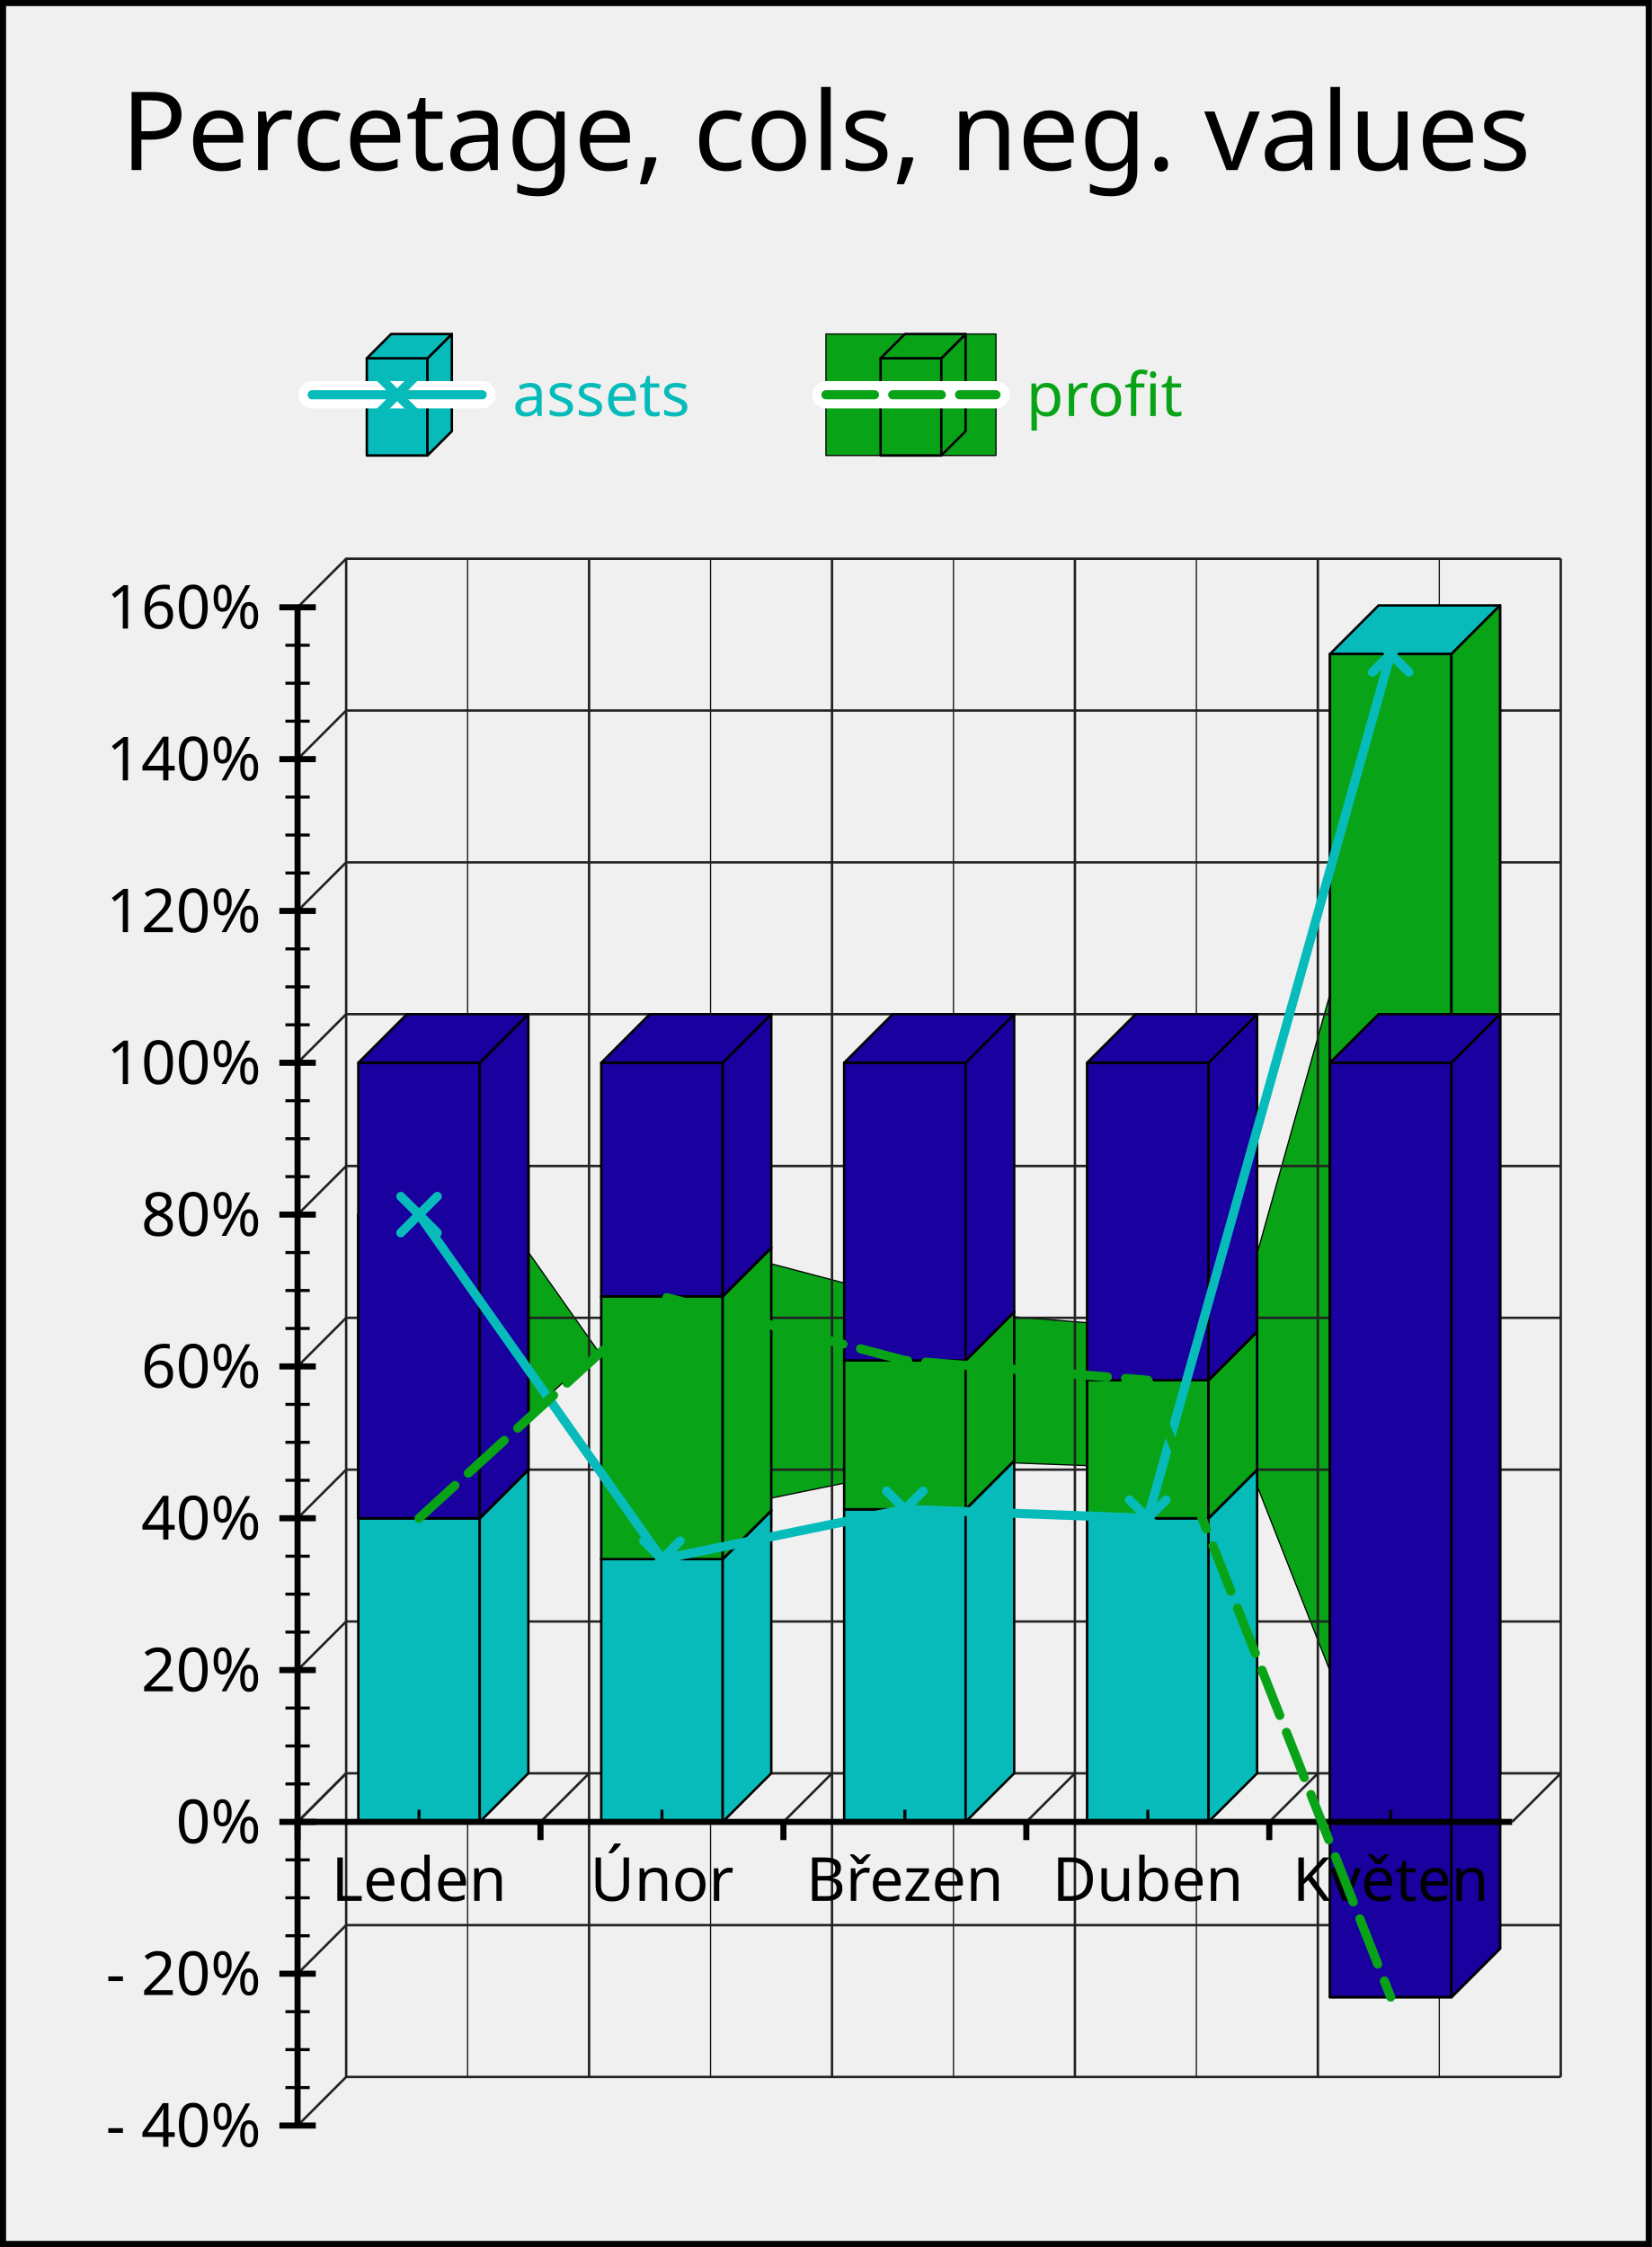
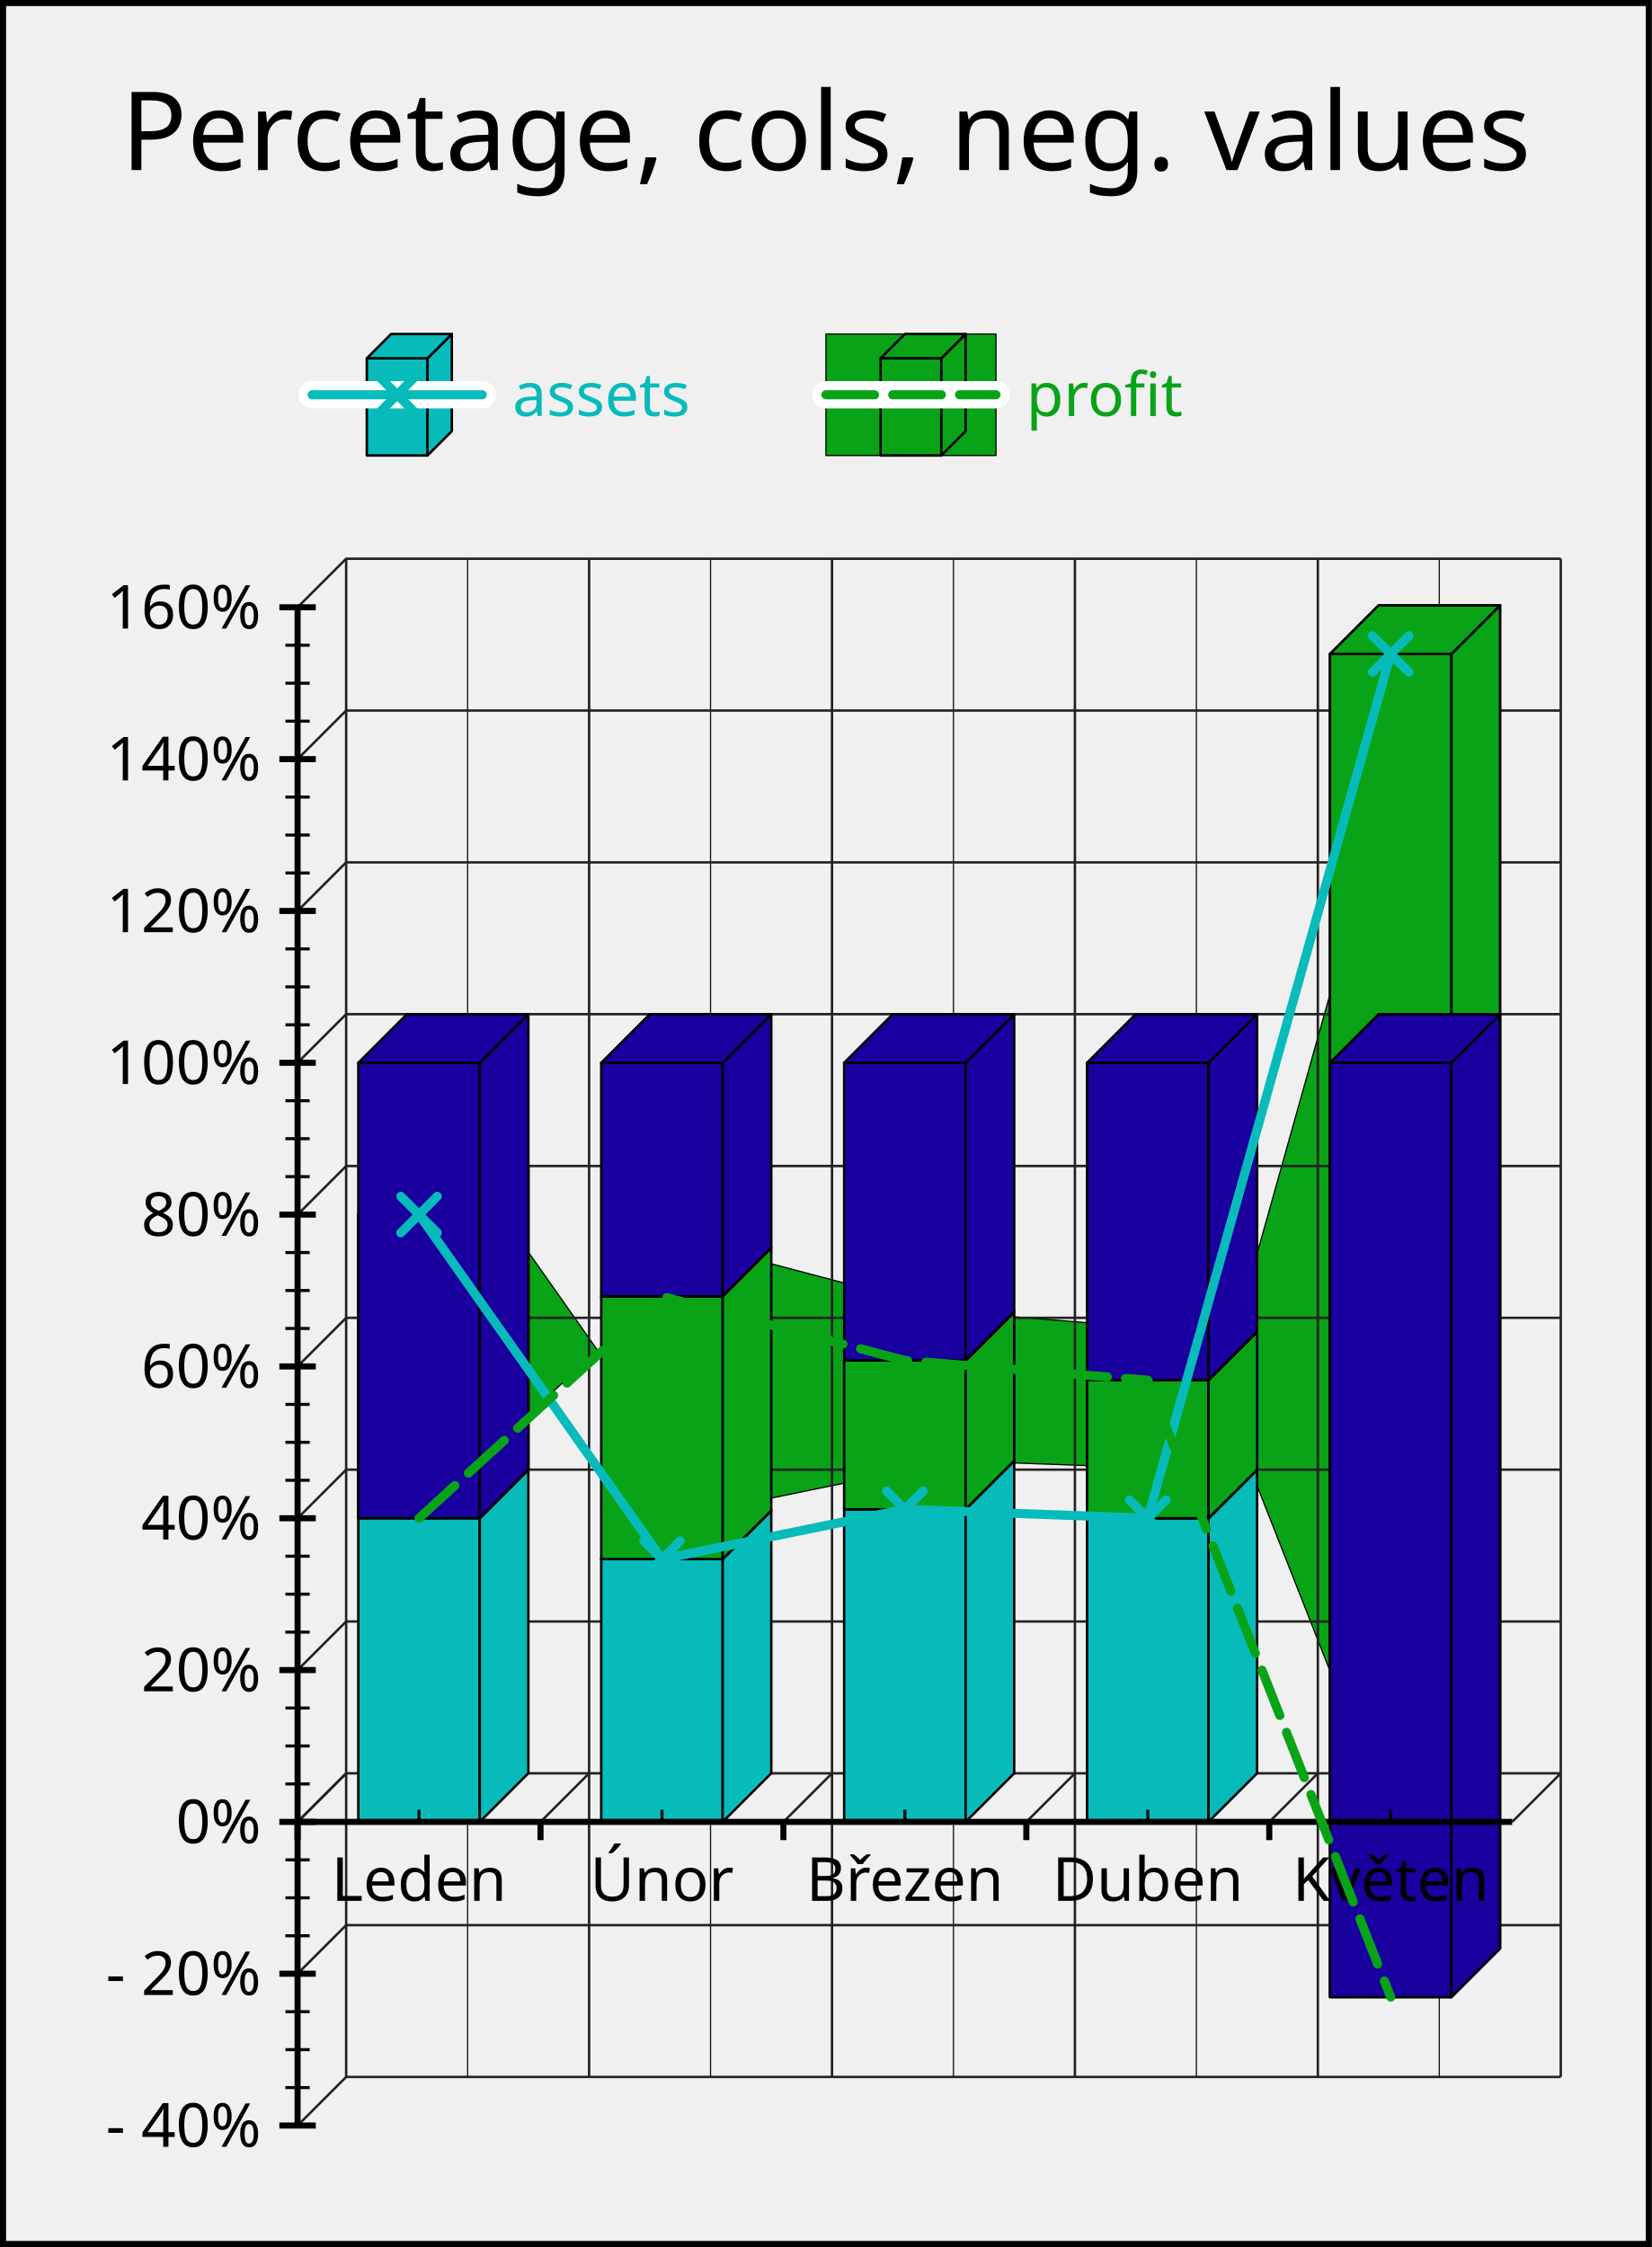
<svg xmlns="http://www.w3.org/2000/svg" viewBox="0 0 272 370">
  <g>
    <text x="136" y="28" text-anchor="middle" font-family="Verdana" font-size="18" fill="black">Percetage, cols, neg. values</text>
  </g>
  <g stroke-width="0.2" stroke="black" stroke-linejoin="round">
    <path d="M77,242 L117,205.46 L157,216.02 L197,219.27 L237,320.85 L237,99.69 L197,242 L157,240.53 L117,248.73 L77,192" fill="#09a317" />
    <rect x="136" y="55" width="28" height="20" fill="#09a317" />
    <g stroke-width="4.5" fill="white" color="white" stroke="white" stroke-linecap="round" />
  </g>
-   <path d="M37,342  m40,-250 l0,250  m0,-250 l0,250  m0,-250 l0,250  m40,-250 l0,250  m0,-250 l0,250  m0,-250 l0,250  m40,-250 l0,250  m0,-250 l0,250  m0,-250 l0,250  m40,-250 l0,250  m0,-250 l0,250  m0,-250 l0,250  m40,-250 l0,250  m0,-250 l0,250  m0,-250 l0,250 M69,300 l8,-8 m-8,8 l8,-8 m-8,8 l8,-8 m32,8 l8,-8 m-8,8 l8,-8 m-8,8 l8,-8 m32,8 l8,-8 m-8,8 l8,-8 m-8,8 l8,-8 m32,8 l8,-8 m-8,8 l8,-8 m-8,8 l8,-8 m32,8 l8,-8 m-8,8 l8,-8 m-8,8 l8,-8 m32,8" stroke="#111" stroke-width="0.2" fill="none" />
+   <path d="M37,342  m40,-250 l0,250    m40,-250 l0,250    m40,-250 l0,250    m40,-250 l0,250    m40,-250 l0,250   M69,300 l8,-8 m-8,8 l8,-8 m-8,8 l8,-8 m32,8 l8,-8 m-8,8 l8,-8 m-8,8 l8,-8 m32,8 l8,-8 m-8,8 l8,-8 m-8,8 l8,-8 m32,8 l8,-8 m-8,8 l8,-8 m-8,8 l8,-8 m32,8 l8,-8 m-8,8 l8,-8 m-8,8 l8,-8 m32,8" stroke="#111" stroke-width="0.2" fill="none" />
  <path d="M57,92 l0,250 m40,-250 l0,250 m40,-250 l0,250 m40,-250 l0,250 m40,-250 l0,250 m40,-250 l0,250 M49,300 l8,-8 m32,8 l8,-8 m32,8 l8,-8 m32,8 l8,-8 m32,8 l8,-8 m32,8 l8,-8" stroke="#222" stroke-width="0.4" fill="none" />
-   <path d="M49,350 l8,-8  l200,0  m-208,-17l8,-8 l200,0  m-208,-17l8,-8 l200,0  m-208,-17l8,-8 l200,0  m-208,-17l8,-8 l200,0  m-208,-17l8,-8 l200,0  m-208,-17l8,-8 l200,0  m-208,-17l8,-8 l200,0  m-208,-17l8,-8 l200,0  m-208,-17l8,-8 l200,0  m-208,-17l8,-8 l200,0 " stroke="#222" stroke-width="0.4" fill="none" />
+   <path d="M49,350 l8,-8  l200,0  m-208,-17 l8,-8 l200,0  m-208,-17 l8,-8 l200,0  m-208,-17 l8,-8 l200,0  m-208,-17 l8,-8 l200,0  m-208,-17 l8,-8 l200,0  m-208,-17 l8,-8 l200,0  m-208,-17 l8,-8 l200,0  m-208,-17 l8,-8 l200,0  m-208,-17 l8,-8 l200,0  m-208,-17 l8,-8 l200,0 " stroke="#222" stroke-width="0.4" fill="none" />
  <g stroke-width="0.4" fill="#07bbbb" stroke="black" stroke-linejoin="round">
    <g transform="translate(69, 300)">
-       <path d="M-10,-0 h20 v-100 h-20 z" />
-       <path d="M10,-0 l8,-8 v-100 l-8,8 z" />
+       <path d="M-10,0 h20 v-100 h-20 z" />
+       <path d="M10,0 l8,-8 v-100 l-8,8 z" />
      <path d="M-10,-100 h20 l8,-8 h-20 z" />
    </g>
    <g transform="translate(109, 300)">
-       <path d="M-10,-0 h20 v-43.269 h-20 z" />
-       <path d="M10,-0 l8,-8 v-43.269 l-8,8 z" />
-       <path d="M-10,-43.269 h20 l8,-8 h-20 z" />
+       <path d="M-10,0 h20 v-43.27 h-20 z" />
+       <path d="M10,0 l8,-8 v-43.27 l-8,8 z" />
+       <path d="M-10,-43.27 h20 l8,-8 h-20 z" />
    </g>
    <g transform="translate(149, 300)">
-       <path d="M-10,-0 h20 v-51.471 h-20 z" />
-       <path d="M10,-0 l8,-8 v-51.471 l-8,8 z" />
-       <path d="M-10,-51.471 h20 l8,-8 h-20 z" />
+       <path d="M-10,0 h20 v-51.47 h-20 z" />
+       <path d="M10,0 l8,-8 v-51.47 l-8,8 z" />
+       <path d="M-10,-51.47 h20 l8,-8 h-20 z" />
    </g>
    <g transform="translate(189, 300)">
-       <path d="M-10,-0 h20 v-50 h-20 z" />
-       <path d="M10,-0 l8,-8 v-50 l-8,8 z" />
+       <path d="M-10,0 h20 v-50 h-20 z" />
+       <path d="M10,0 l8,-8 v-50 l-8,8 z" />
      <path d="M-10,-50 h20 l8,-8 h-20 z" />
    </g>
    <g transform="translate(229, 300)">
-       <path d="M-10,-0 h20 v-192.308 h-20 z" />
-       <path d="M10,-0 l8,-8 v-192.308 l-8,8 z" />
-       <path d="M-10,-192.308 h20 l8,-8 h-20 z" />
+       <path d="M-10,0 h20 v-192.31 h-20 z" />
+       <path d="M10,0 l8,-8 v-192.31 l-8,8 z" />
+       <path d="M-10,-192.31 h20 l8,-8 h-20 z" />
    </g>
    <g transform="translate(65.4,        75)">
      <path d="M-5,0 h10 v-16 h-10 z" />
      <path d="M5,0 l4,-4 v-16 l-4,4 z" />
      <path d="M-5,-16 h10 l4,-4 h-10 z" />
    </g>
  </g>
  <g stroke-width="0.4" fill="#09a317" stroke="black" stroke-linejoin="round">
-     <g transform="translate(69, 300)">
-       <path d="M-10,-100 h20 v50 h-20 z" />
-       <path d="M10,-100 l8,-8 v50 l-8,8 z" />
-       <path d="M-10,-50 h20 l8,-8 h-20 z" />
+     <g transform="translate(69, 200)">
+       <path d="M-10,0 h20 v50 h-20 z" />
+       <path d="M10,0 l8,-8 v50 l-8,8 z" />
+       <path d="M-10,0 h20 l8,-8 h-20 z" />
    </g>
-     <g transform="translate(109, 300)">
-       <path d="M-10,-43.269 h20 v-43.269 h-20 z" />
-       <path d="M10,-43.269 l8,-8 v-43.269 l-8,8 z" />
-       <path d="M-10,-86.538 h20 l8,-8 h-20 z" />
+     <g transform="translate(109, 256.73)">
+       <path d="M-10,0 h20 v-43.27 h-20 z" />
+       <path d="M10,0 l8,-8 v-43.27 l-8,8 z" />
+       <path d="M-10,-43.27 h20 l8,-8 h-20 z" />
    </g>
-     <g transform="translate(149, 300)">
-       <path d="M-10,-51.471 h20 v-24.51 h-20 z" />
-       <path d="M10,-51.471 l8,-8 v-24.51 l-8,8 z" />
-       <path d="M-10,-75.98 h20 l8,-8 h-20 z" />
+     <g transform="translate(149, 248.53)">
+       <path d="M-10,0 h20 v-24.51 h-20 z" />
+       <path d="M10,0 l8,-8 v-24.51 l-8,8 z" />
+       <path d="M-10,-24.51 h20 l8,-8 h-20 z" />
    </g>
-     <g transform="translate(189, 300)">
-       <path d="M-10,-50 h20 v-22.727 h-20 z" />
-       <path d="M10,-50 l8,-8 v-22.727 l-8,8 z" />
-       <path d="M-10,-72.727 h20 l8,-8 h-20 z" />
+     <g transform="translate(189, 250)">
+       <path d="M-10,0 h20 v-22.73 h-20 z" />
+       <path d="M10,0 l8,-8 v-22.73 l-8,8 z" />
+       <path d="M-10,-22.73 h20 l8,-8 h-20 z" />
    </g>
-     <g transform="translate(229, 300)">
-       <path d="M-10,-192.308 h20 v221.154 h-20 z" />
-       <path d="M10,-192.308 l8,-8 v221.154 l-8,8 z" />
-       <path d="M-10,28.846 h20 l8,-8 h-20 z" />
+     <g transform="translate(229, 107.69)">
+       <path d="M-10,0 h20 v221.15 h-20 z" />
+       <path d="M10,0 l8,-8 v221.15 l-8,8 z" />
+       <path d="M-10,0 h20 l8,-8 h-20 z" />
    </g>
    <g transform="translate(150,        75)">
      <path d="M-5,0 h10 v-16 h-10 z" />
      <path d="M5,0 l4,-4 v-16 l-4,4 z" />
      <path d="M-5,-16 h10 l4,-4 h-10 z" />
    </g>
  </g>
  <g stroke-width="0.4" fill="#19009f" stroke="black" stroke-linejoin="round">
-     <g transform="translate(69, 300)">
-       <path d="M-10,-50 h20 v-75 h-20 z" />
-       <path d="M10,-50 l8,-8 v-75 l-8,8 z" />
-       <path d="M-10,-125 h20 l8,-8 h-20 z" />
+     <g transform="translate(69, 250)">
+       <path d="M-10,0 h20 v-75 h-20 z" />
+       <path d="M10,0 l8,-8 v-75 l-8,8 z" />
+       <path d="M-10,-75 h20 l8,-8 h-20 z" />
    </g>
-     <g transform="translate(109, 300)">
-       <path d="M-10,-86.538 h20 v-38.462 h-20 z" />
-       <path d="M10,-86.538 l8,-8 v-38.462 l-8,8 z" />
-       <path d="M-10,-125 h20 l8,-8 h-20 z" />
+     <g transform="translate(109, 213.46)">
+       <path d="M-10,0 h20 v-38.46 h-20 z" />
+       <path d="M10,0 l8,-8 v-38.46 l-8,8 z" />
+       <path d="M-10,-38.46 h20 l8,-8 h-20 z" />
    </g>
-     <g transform="translate(149, 300)">
-       <path d="M-10,-75.98 h20 v-49.02 h-20 z" />
-       <path d="M10,-75.98 l8,-8 v-49.02 l-8,8 z" />
-       <path d="M-10,-125 h20 l8,-8 h-20 z" />
+     <g transform="translate(149, 224.02)">
+       <path d="M-10,0 h20 v-49.02 h-20 z" />
+       <path d="M10,0 l8,-8 v-49.02 l-8,8 z" />
+       <path d="M-10,-49.02 h20 l8,-8 h-20 z" />
    </g>
-     <g transform="translate(189, 300)">
-       <path d="M-10,-72.727 h20 v-52.273 h-20 z" />
-       <path d="M10,-72.727 l8,-8 v-52.273 l-8,8 z" />
-       <path d="M-10,-125 h20 l8,-8 h-20 z" />
+     <g transform="translate(189, 227.27)">
+       <path d="M-10,0 h20 v-52.27 h-20 z" />
+       <path d="M10,0 l8,-8 v-52.27 l-8,8 z" />
+       <path d="M-10,-52.27 h20 l8,-8 h-20 z" />
    </g>
-     <g transform="translate(229, 300)">
-       <path d="M-10,28.846 h20 v-153.846 h-20 z" />
-       <path d="M10,28.846 l8,-8 v-153.846 l-8,8 z" />
-       <path d="M-10,-125 h20 l8,-8 h-20 z" />
+     <g transform="translate(229, 328.85)">
+       <path d="M-10,0 h20 v-153.85 h-20 z" />
+       <path d="M10,0 l8,-8 v-153.85 l-8,8 z" />
+       <path d="M-10,-153.85 h20 l8,-8 h-20 z" />
    </g>
  </g>
  <g stroke="black">
    <path d="M69,298 l0,2 m0,-2 l0,2 m0,-2 l0,2 m40,-2 l0,2 m0,-2 l0,2 m0,-2 l0,2 m40,-2 l0,2 m0,-2 l0,2 m0,-2 l0,2 m40,-2 l0,2 m0,-2 l0,2 m0,-2 l0,2 m40,-2 l0,2 m0,-2 l0,2 m0,-2 l0,2 m40,-2" stroke-width="0.5" />
    <path d="M49,300 l0,3 m40,-3 l0,3 m40,-3 l0,3 m40,-3 l0,3 m40,-3 l0,3" stroke-width="1" />
    <path d="M47,350 l4,0  m-4,-6.25 l4,0  m-4,-6.25 l4,0  m-4,-6.25 l4,0  m-4,-6.25 l4,0  m-4,-6.25 l4,0  m-4,-6.25 l4,0  m-4,-6.25 l4,0  m-4,-6.25 l4,0  m-4,-6.25 l4,0  m-4,-6.25 l4,0  m-4,-6.25 l4,0  m-4,-6.25 l4,0  m-4,-6.25 l4,0  m-4,-6.25 l4,0  m-4,-6.25 l4,0  m-4,-6.25 l4,0  m-4,-6.25 l4,0  m-4,-6.25 l4,0  m-4,-6.25 l4,0  m-4,-6.25 l4,0  m-4,-6.25 l4,0  m-4,-6.25 l4,0  m-4,-6.25 l4,0  m-4,-6.25 l4,0  m-4,-6.25 l4,0  m-4,-6.25 l4,0  m-4,-6.25 l4,0  m-4,-6.25 l4,0  m-4,-6.25 l4,0  m-4,-6.25 l4,0  m-4,-6.25 l4,0  m-4,-6.25 l4,0  m-4,-6.25 l4,0  m-4,-6.25 l4,0  m-4,-6.25 l4,0  m-4,-6.25 l4,0  m-4,-6.25 l4,0  m-4,-6.25 l4,0  m-4,-6.25 l4,0  m-4,-6.25 l4,0 " stroke-width="0.5" />
    <path d="M46,350 l6,0  m-6,-25 l6,0  m-6,-25 l6,0  m-6,-25 l6,0  m-6,-25 l6,0  m-6,-25 l6,0  m-6,-25 l6,0  m-6,-25 l6,0  m-6,-25 l6,0  m-6,-25 l6,0  m-6,-25 l6,0 " stroke-width="1" />
  </g>
  <line x1="49" y1="300" x2="249" y2="300" stroke="black" stroke-width="1" />
  <g text-anchor="middle" font-family="Verdana" font-size="10" fill="black">
    <text x="69" y="313">Leden</text>
    <text x="109" y="313">Únor</text>
    <text x="149" y="313">Březen</text>
    <text x="189" y="313">Duben</text>
    <text x="229" y="313">Květen</text>
  </g>
  <g stroke="black" stroke-width="1">
    <line x1="49" y1="350" x2="49" y2="100" />
  </g>
  <g text-anchor="end" font-family="Verdana" font-size="10" fill="black">
    <text x="43" y="353.5">- 40%</text>
    <text x="43" y="328.5">- 20%</text>
    <text x="43" y="303.5"> 0%</text>
    <text x="43" y="278.5"> 20%</text>
    <text x="43" y="253.5"> 40%</text>
    <text x="43" y="228.5"> 60%</text>
    <text x="43" y="203.5"> 80%</text>
    <text x="43" y="178.5"> 100%</text>
    <text x="43" y="153.5"> 120%</text>
    <text x="43" y="128.5"> 140%</text>
    <text x="43" y="103.5"> 160%</text>
  </g>
  <g stroke-width="1.5" fill="none" stroke-linecap="round" stroke-linejoin="round" stroke-dasharray="none">
    <path d="M69,200 L109,256.73 L149,248.53 L189,250 L229,107.69" stroke="#07bbbb" stroke-dasharray="none" />
    <path stroke="white" stroke-width="4.5" d="M51.4,65 l28,0" />
    <path stroke="#07bbbb" d="M51.4,65 l28,0" stroke-dasharray="none" />
    <path d="M69,250 L109,213.46 L149,224.02 L189,227.27 L229,328.85" stroke="#09a317" stroke-dasharray="8,3" />
    <path stroke="white" stroke-width="4.5" d="M136,65 l28,0" />
    <path stroke="#09a317" d="M136,65 l28,0" stroke-dasharray="8,3" />
  </g>
  <g stroke-width="1.5" fill="none" color="#07bbbb" stroke="#07bbbb" stroke-linecap="round">
    <path d="M 69,200 m -3,-3 l 6,6 m 0,-6 l -6,6" />
    <path d="M 109,256.73 m -3,-3 l 6,6 m 0,-6 l -6,6" />
    <path d="M 149,248.53 m -3,-3 l 6,6 m 0,-6 l -6,6" />
    <path d="M 189,250 m -3,-3 l 6,6 m 0,-6 l -6,6" />
    <path d="M 229,107.69 m -3,-3 l 6,6 m 0,-6 l -6,6" />
    <path d="M 65.4,65 m -3,-3 l 6,6 m 0,-6 l -6,6" />
  </g>
  <g text-anchor="start" font-family="Verdana" font-size="10" fill="black">
    <text x="84.4" y="68.5" fill="#07bbbb">assets</text>
    <text x="169" y="68.5" fill="#09a317">profit</text>
  </g>
  <rect x="0.5" y="0.5" width="271" height="369" stroke="black" fill="none" stroke-width="1" />
</svg>
